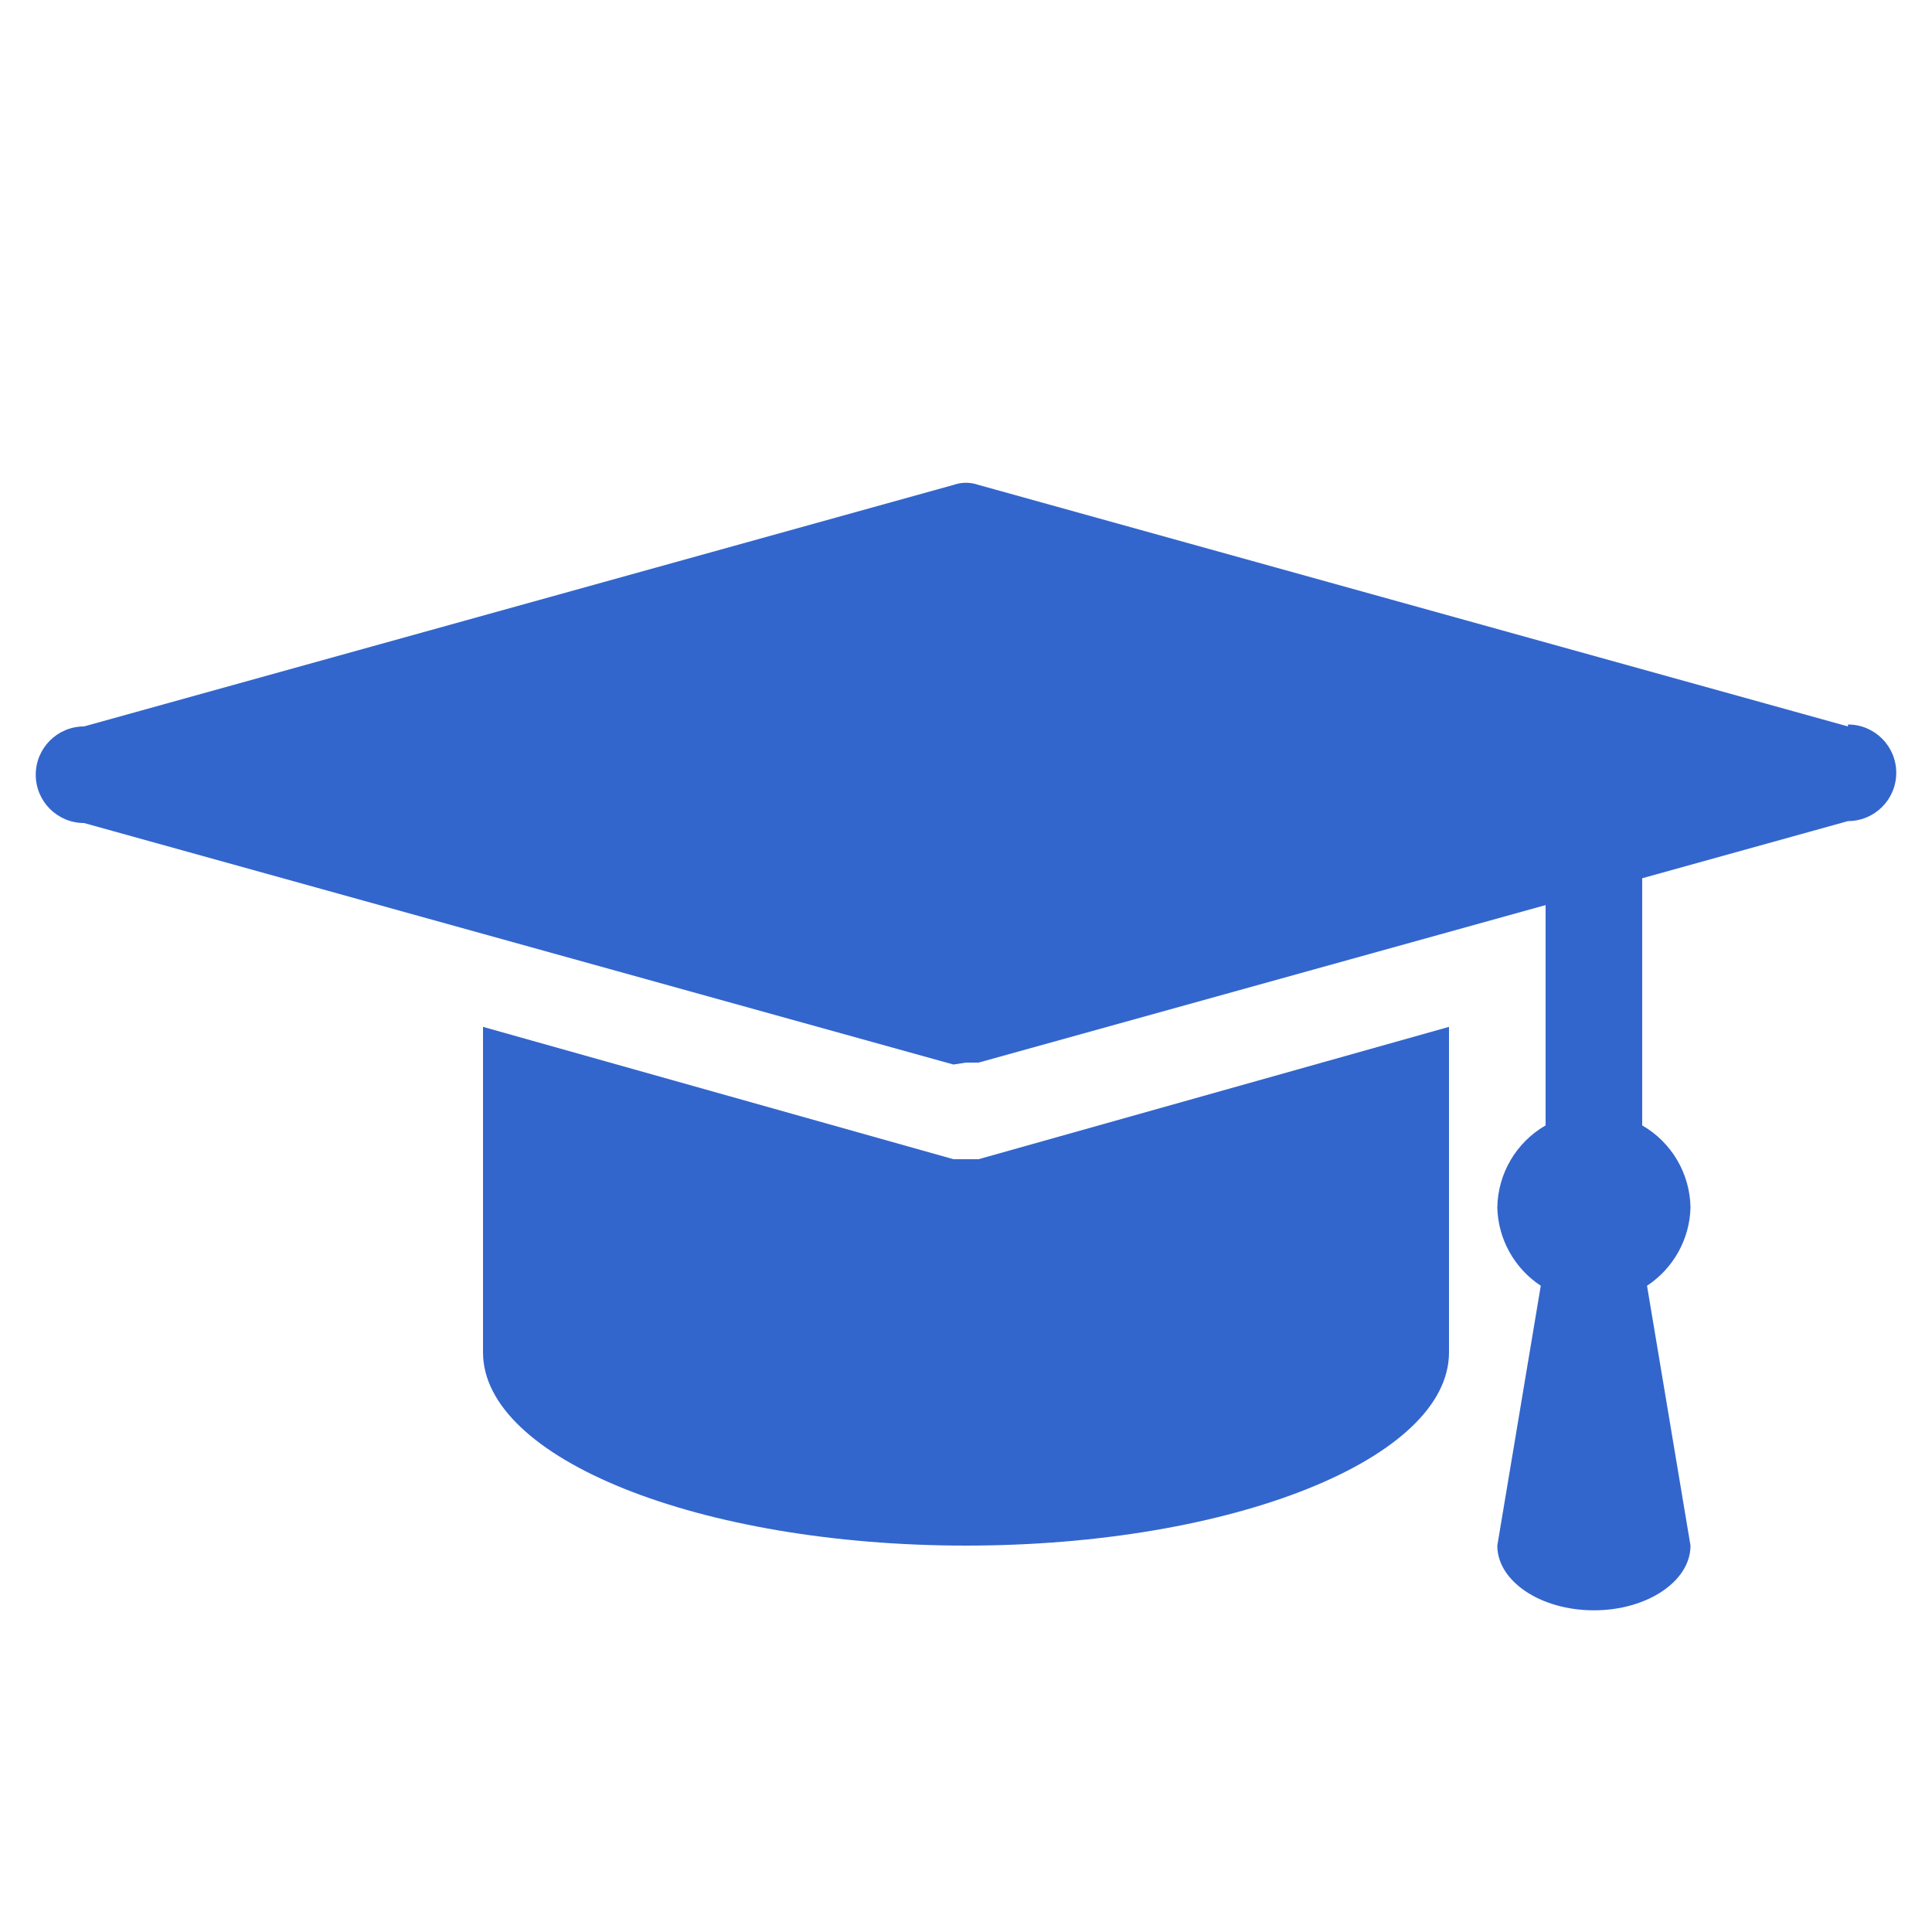
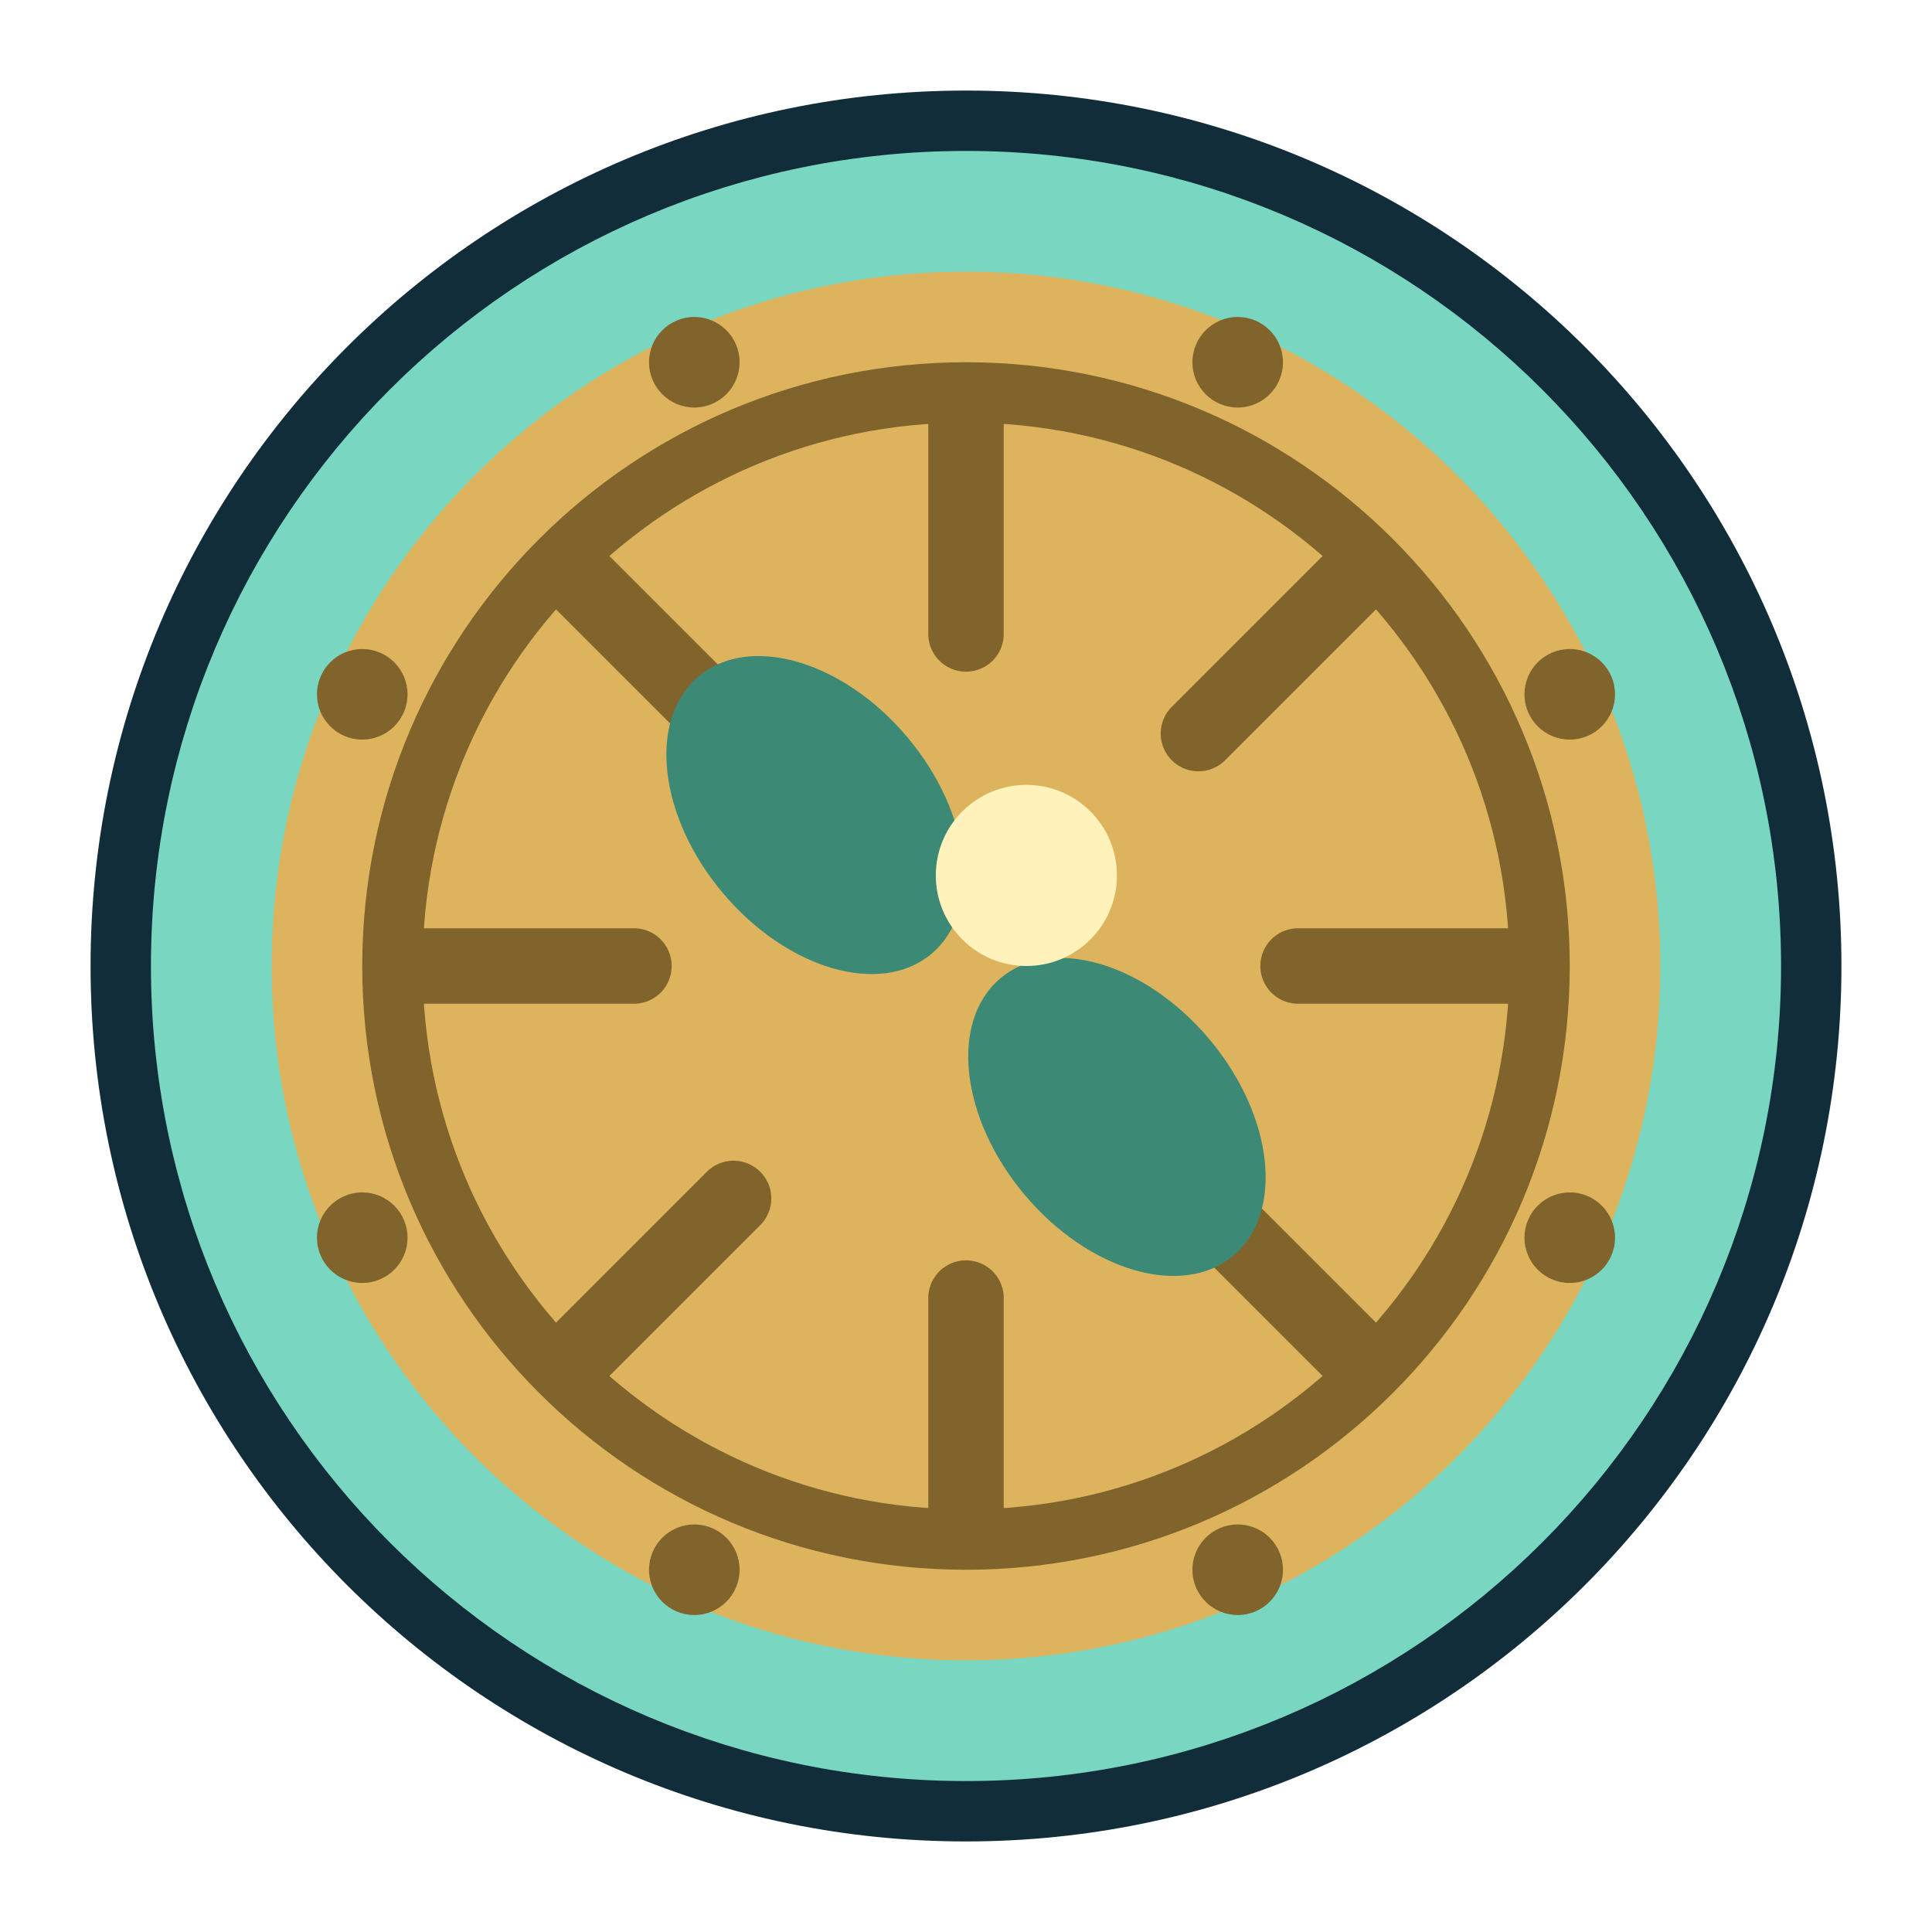
- <svg xmlns="http://www.w3.org/2000/svg" viewBox="2 2 20 20">
-   <path d="M12.13,14,12,14l-.13,0L7,12.63V16c0,1.1,2.24,2,5,2s5-.9,5-2V12.63Z" fill="#36c" />
-   <path d="M21.13,9.52l-9-2.5a.39.39,0,0,0-.26,0l-9,2.5a.5.5,0,0,0,0,1l9,2.5L12,13l.13,0,9-2.5a.5.5,0,0,0,0-1Z" fill="#36c" />
-   <path d="M19.5,14.5a1,1,0,0,0-.5-.85V10H18v3.65a1,1,0,0,0-.5.85,1,1,0,0,0,.45.81L17.5,18c0,.37.45.67,1,.67s1-.3,1-.67l-.45-2.69A1,1,0,0,0,19.5,14.5Z" fill="#36c" />
+ <svg xmlns="http://www.w3.org/2000/svg" viewBox="0 0 64 64">
+   <circle cx="32" cy="32" r="29" fill="#102d39" />
+   <circle cx="32" cy="32" r="25" fill="#ddb45d" stroke="#79d6c1" stroke-width="4" />
+   <circle cx="32" cy="32" r="19" fill="none" stroke="#80642b" stroke-width="2" />
+   <g stroke="#80642b" stroke-width="2.5" stroke-linecap="round">
+     <path d="M32 14v7m0 22v7M14 32h7m22 0h7M19.3 19.3l5 5m15.4 15.4 5 5M19.3 44.7l5-5m15.4-15.4 5-5" />
+   </g>
+   <g fill="#3c8976">
+     <ellipse cx="27" cy="27" rx="4" ry="6" transform="rotate(-40 27 27)" />
+     <ellipse cx="37" cy="37" rx="4" ry="6" transform="rotate(-40 37 37)" />
+   </g>
+   <circle cx="34" cy="29" r="3" fill="#fff2ba" />
+   <g fill="#80642b">
+     <circle cx="23" cy="12" r="1.5" />
+     <circle cx="41" cy="12" r="1.5" />
+     <circle cx="12" cy="23" r="1.5" />
+     <circle cx="52" cy="23" r="1.5" />
+     <circle cx="12" cy="41" r="1.5" />
+     <circle cx="52" cy="41" r="1.5" />
+     <circle cx="23" cy="52" r="1.5" />
+     <circle cx="41" cy="52" r="1.5" />
+   </g>
</svg>
